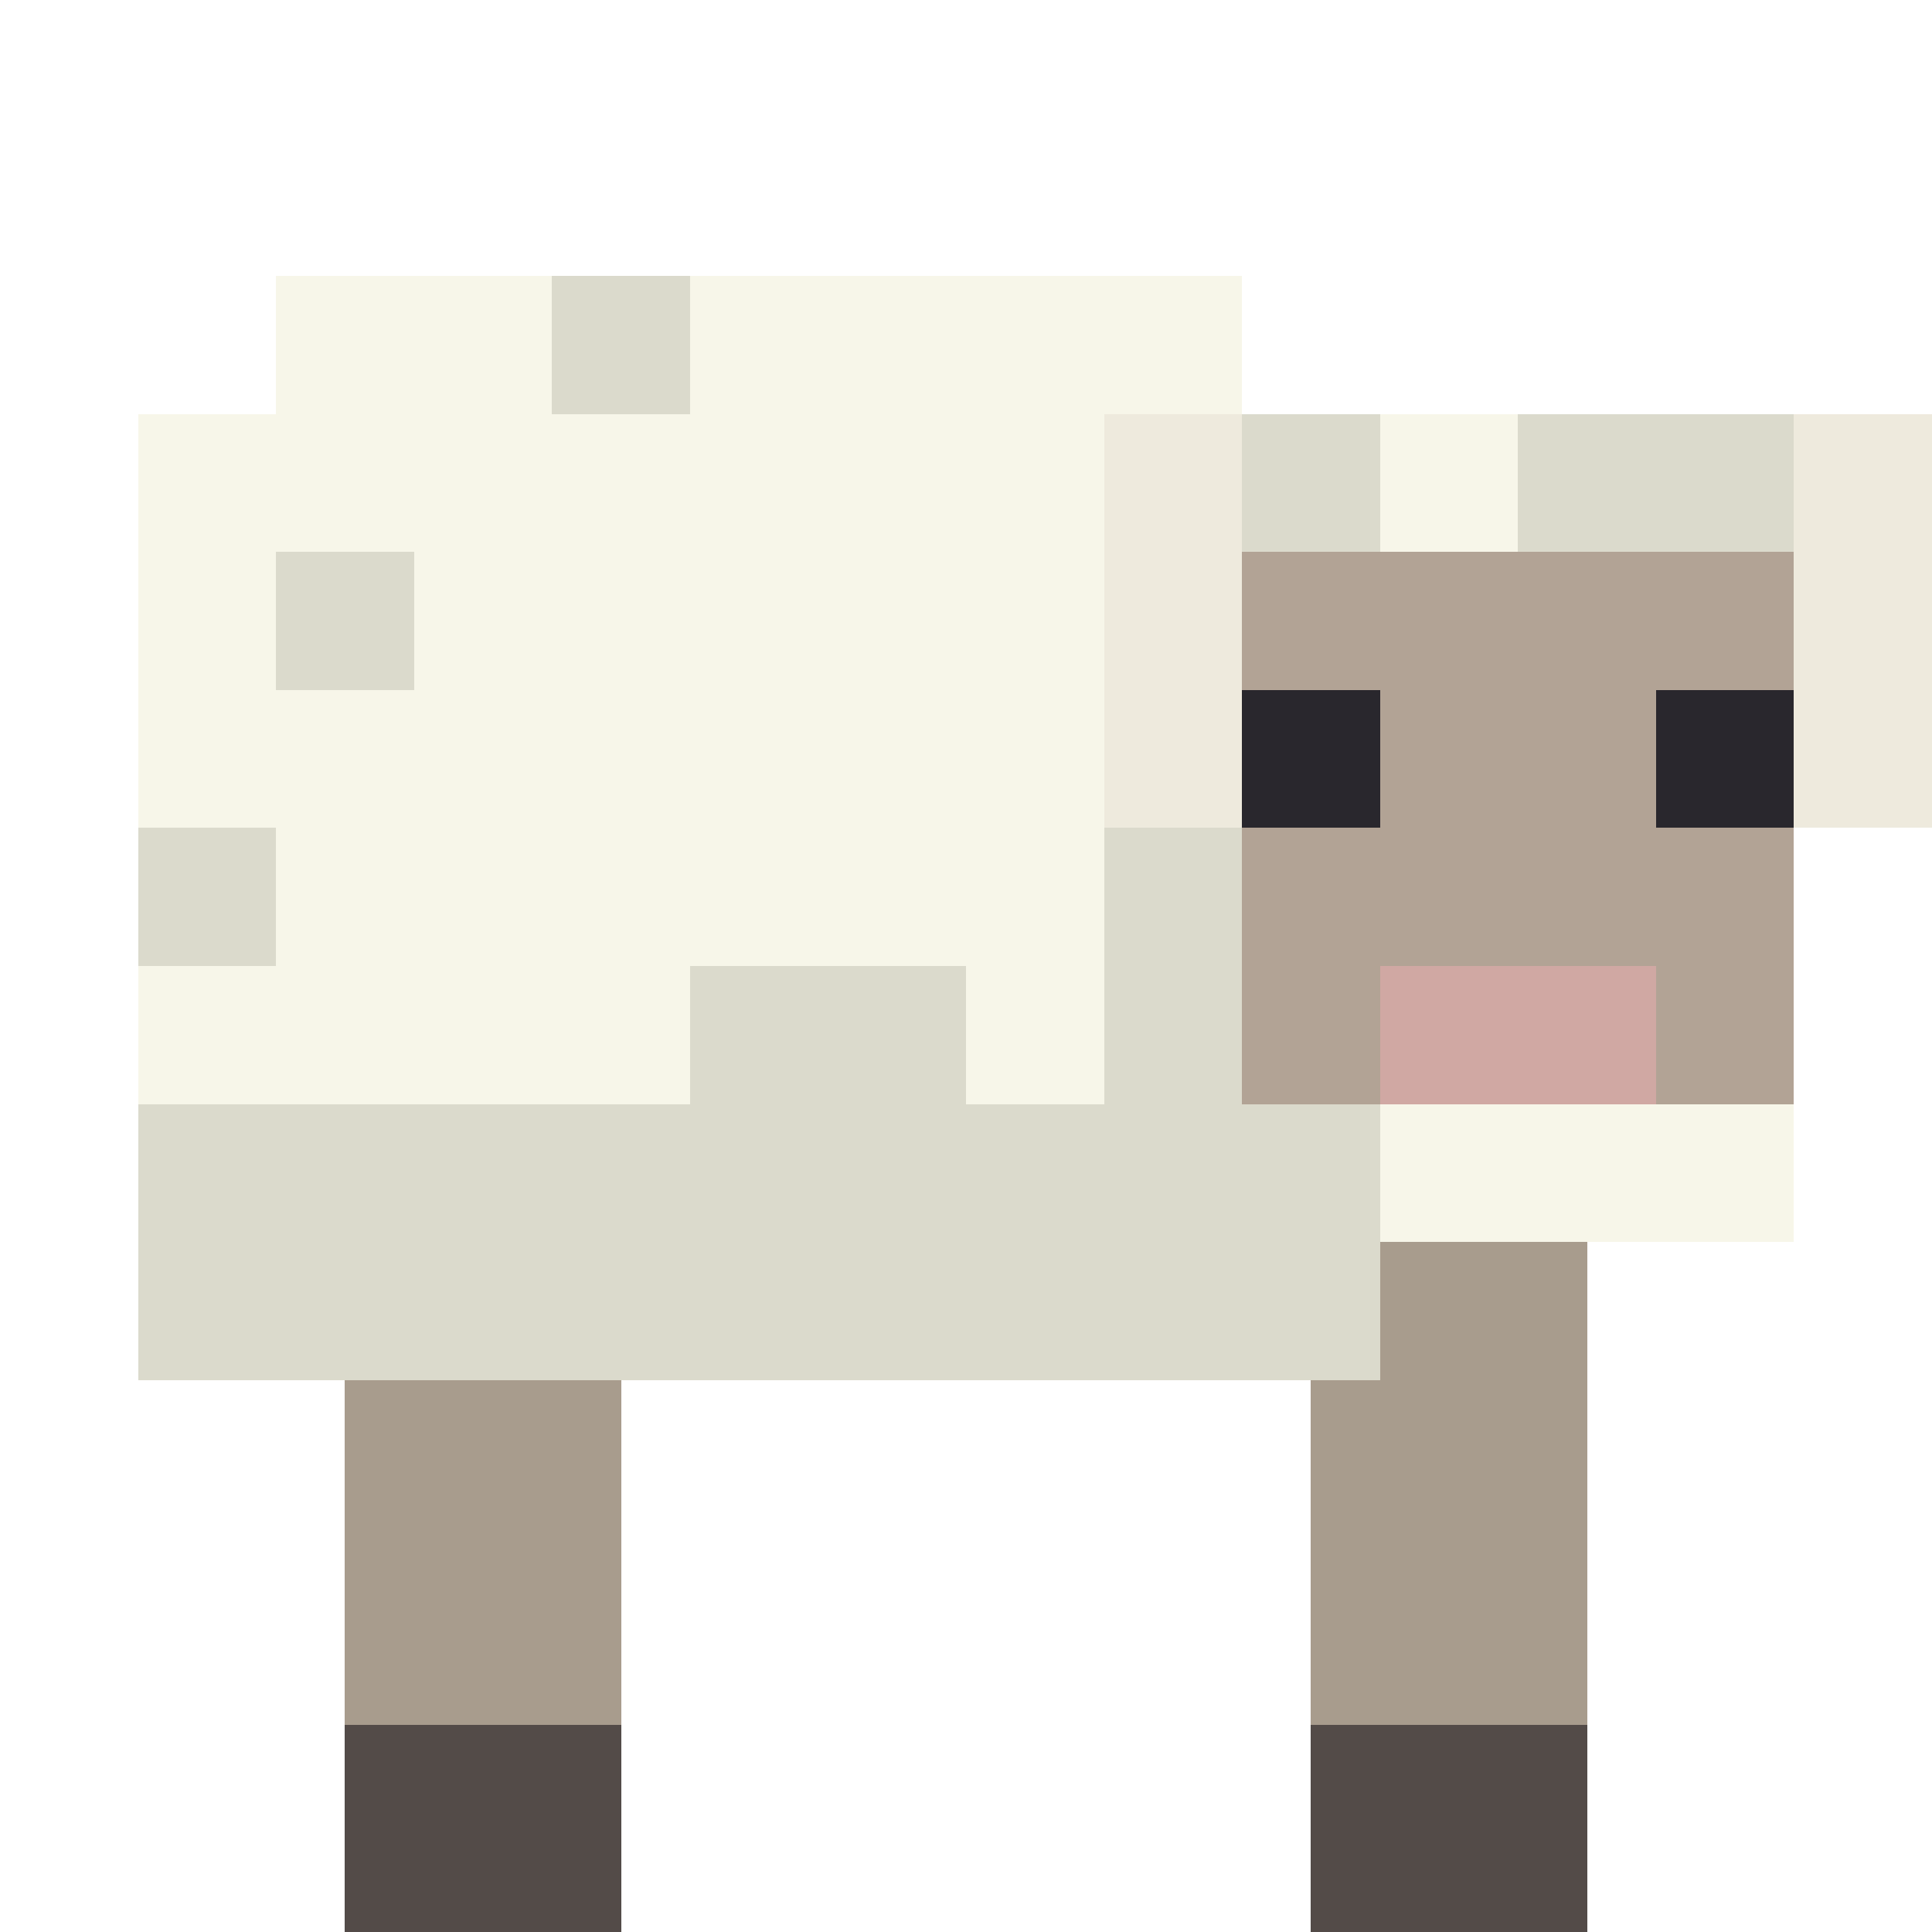
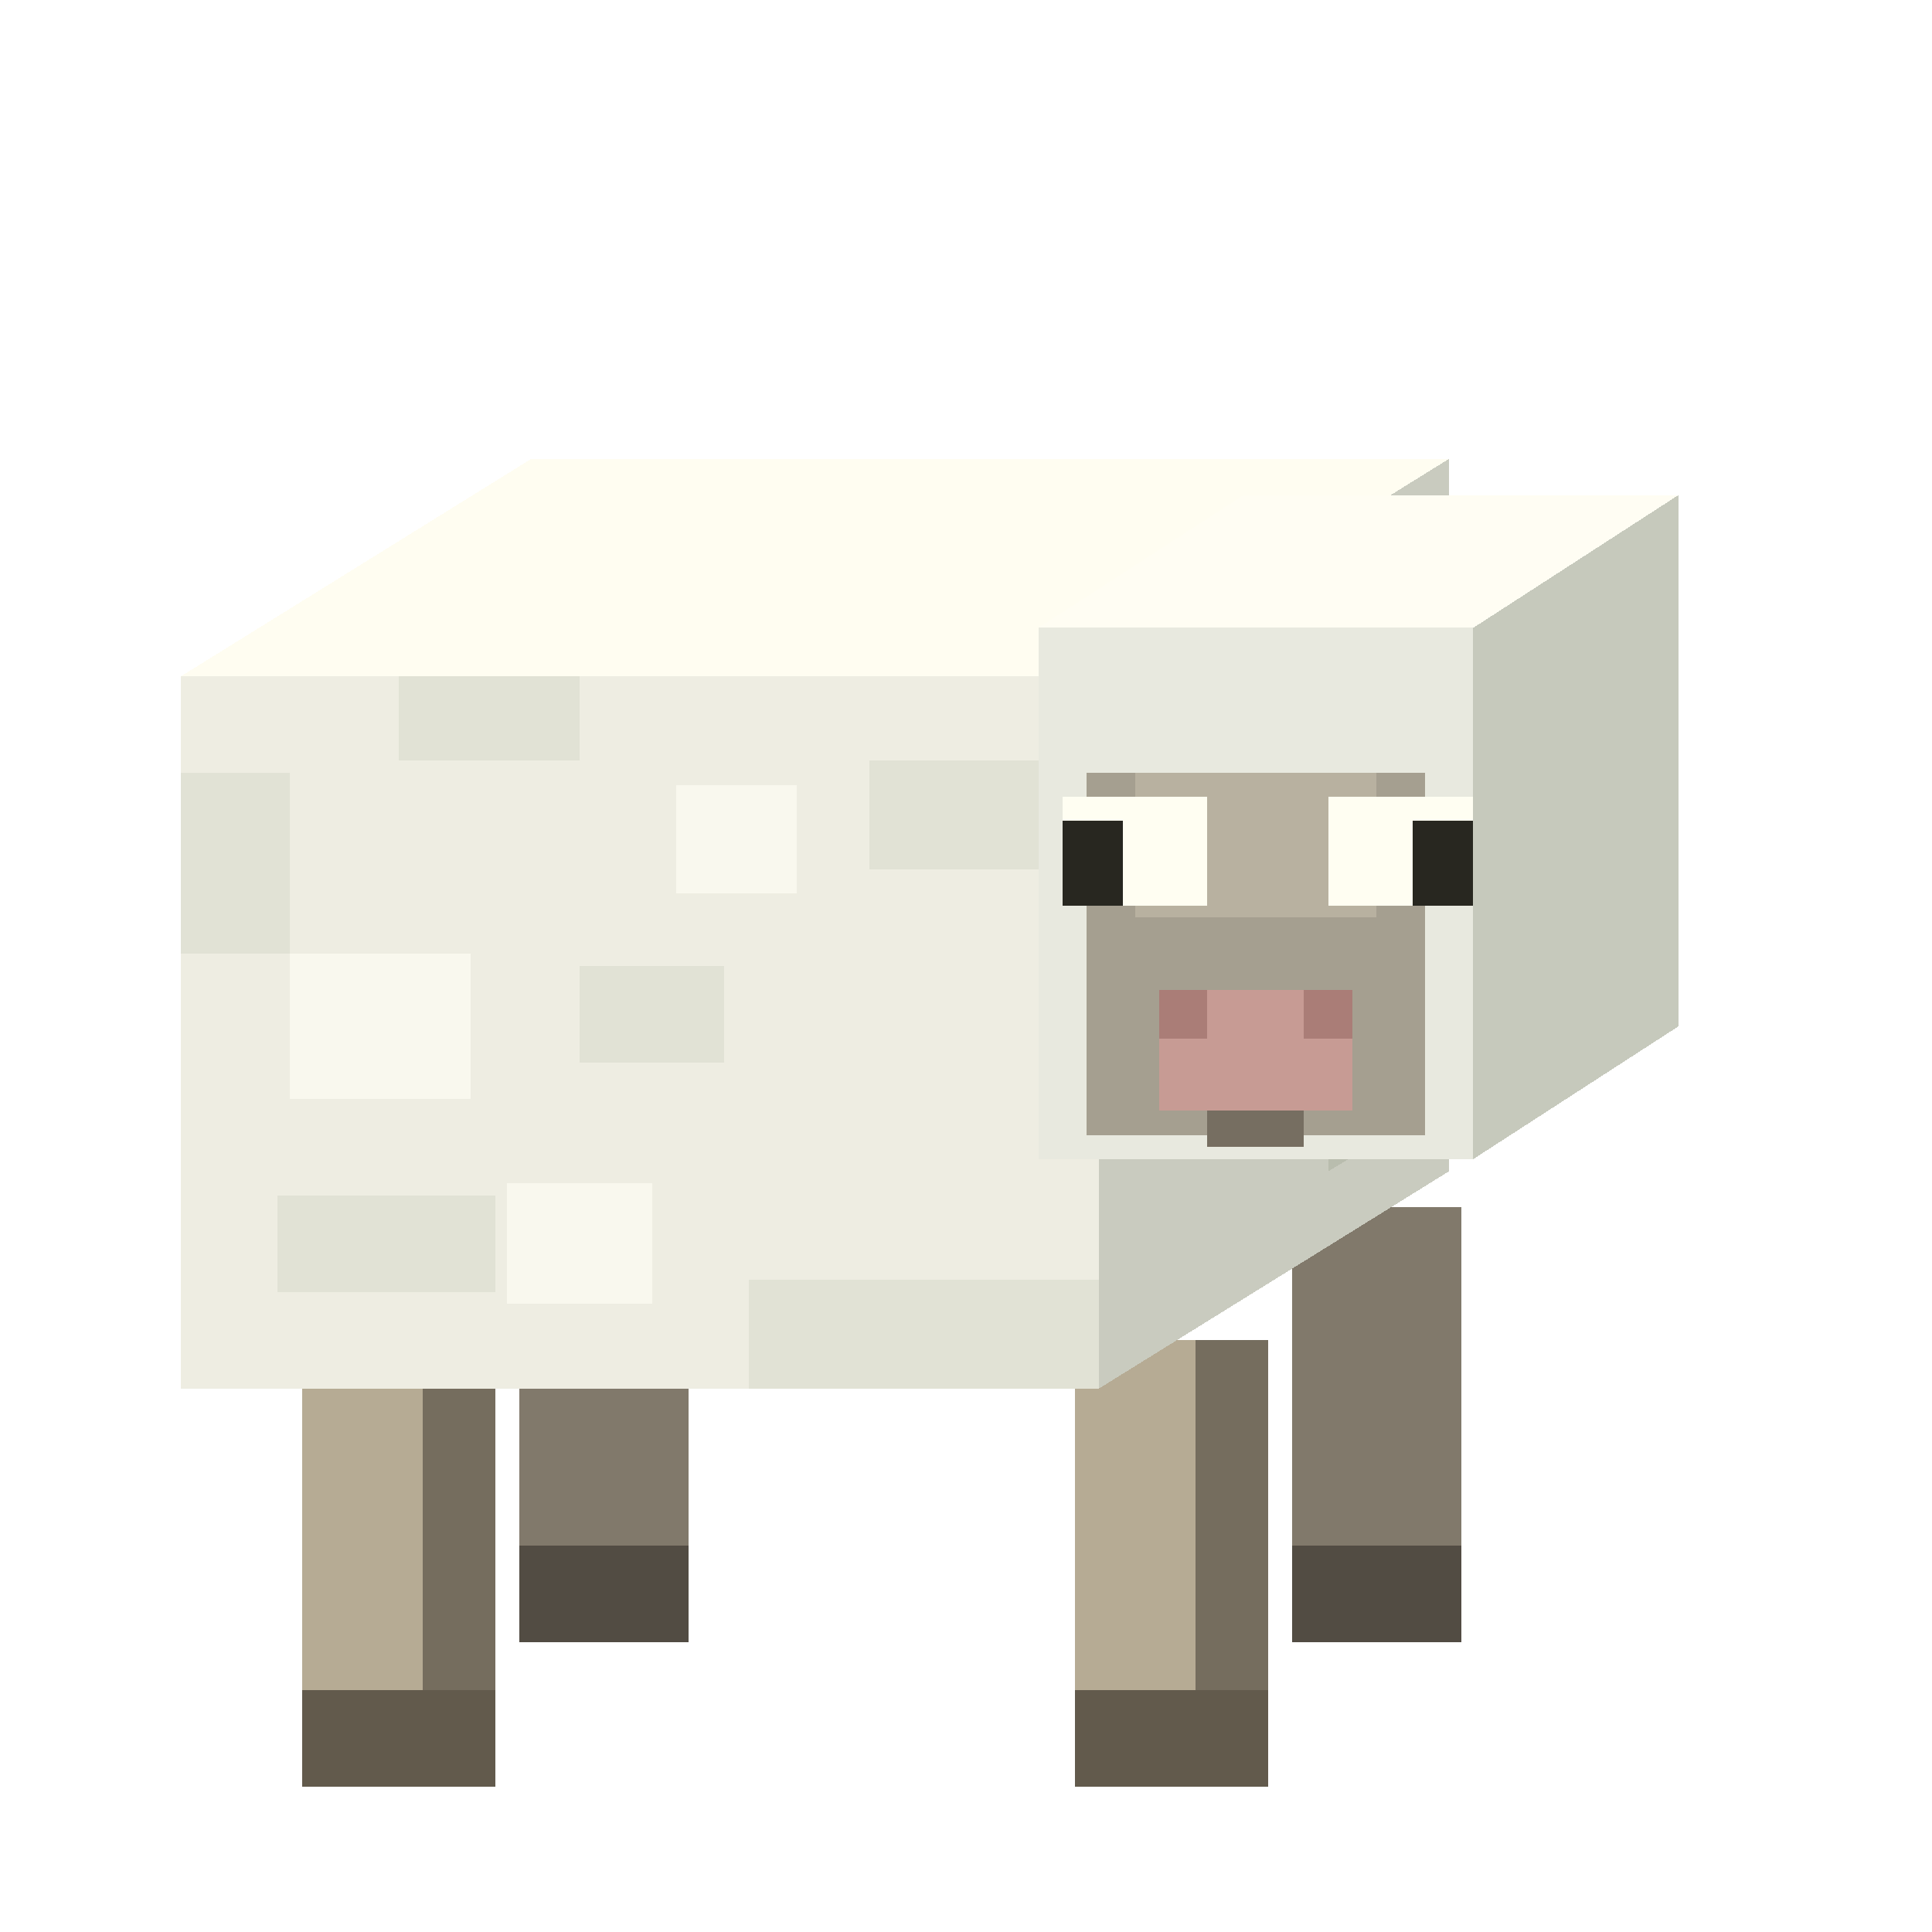
- <svg xmlns="http://www.w3.org/2000/svg" viewBox="0 0 112 112" shape-rendering="crispEdges">
-   <path fill="#a89c8d" d="M20 72h16v40H20zM76 72h16v40H76z" />
-   <path fill="#534b48" d="M20 100h16v12H20zM76 100h16v12H76z" />
-   <path fill="#f7f6e9" d="M8 24h72v56H8zM16 16h56v8H16zM80 24h24v48H80z" />
-   <path fill="#dbdacc" d="M8 64h72v16H8zM64 24h16v40H64zM16 32h8v8h-8zM32 16h8v8h-8zM40 56h16v8H40zM8 48h8v8H8zM88 24h16v8H88z" />
-   <path fill="#b2a395" d="M72 32h32v32H72z" />
-   <path fill="#eeeadd" d="M64 24h8v24h-8zM104 24h8v24h-8z" />
-   <path fill="#29272d" d="M72 40h8v8h-8zM96 40h8v8h-8z" />
-   <path fill="#d0a8a3" d="M80 56h16v8H80z" />
+ <svg xmlns="http://www.w3.org/2000/svg" viewBox="0 0 160 160" shape-rendering="crispEdges" role="img" aria-labelledby="title">
+   <path fill="#81796b" d="M43 100h14v36H43zM107 100h14v36h-14z" />
+   <path fill="#524c43" d="M43 128h14v8H43zM107 128h14v8h-14z" />
+   <path fill="#b6ab94" d="M25 111h16v37H25zM89 111h16v37H89z" />
+   <path fill="#756d5e" d="M35 111h6v37h-6zM99 111h6v37h-6z" />
+   <path fill="#625a4c" d="M25 140h16v8H25zM89 140h16v8H89z" />
+   <path fill="#fffdf1" d="m15 56 29-18h76l-29 18z" />
+   <path fill="#eeede2" d="M15 56h76v59H15z" />
+   <path fill="#c9cbbf" d="m91 56 29-18v59l-29 18z" />
+   <path fill="#e1e2d5" d="M15 64h9v15h-9zM33 56h15v7H33zM48 80h12v8H48zM72 63h19v9H72zM23 99h18v8H23zM62 106h29v9H62z" />
+   <path fill="#f9f8ee" d="M24 79h15v12H24zM56 65h10v9H56zM42 98h12v10H42z" />
+   <path fill="#b9bdae" d="m99 70 10-6v10l-10 6zM110 87l10-6v10l-10 6z" />
+   <path fill="#fffdf3" d="m86 52 17-11h36l-17 11z" />
+   <path fill="#e8e9df" d="M86 52h36v44H86z" />
+   <path fill="#c6c9bc" d="m122 52 17-11v44l-17 11z" />
+   <path fill="#a59f90" d="M90 64h28v30H90z" />
+   <path fill="#b8b1a0" d="M94 64h20v12H94z" />
+   <path fill="#fffef2" d="M88 66h12v9H88zM110 66h12v9h-12z" />
+   <path fill="#282720" d="M88 68h5v7h-5zM117 68h5v7h-5z" />
+   <path fill="#c79b94" d="M96 82h16v10H96z" />
+   <path fill="#aa7d77" d="M96 82h4v4h-4zM108 82h4v4h-4z" />
+   <path fill="#766e61" d="M100 92h8v3h-8z" />
</svg>
